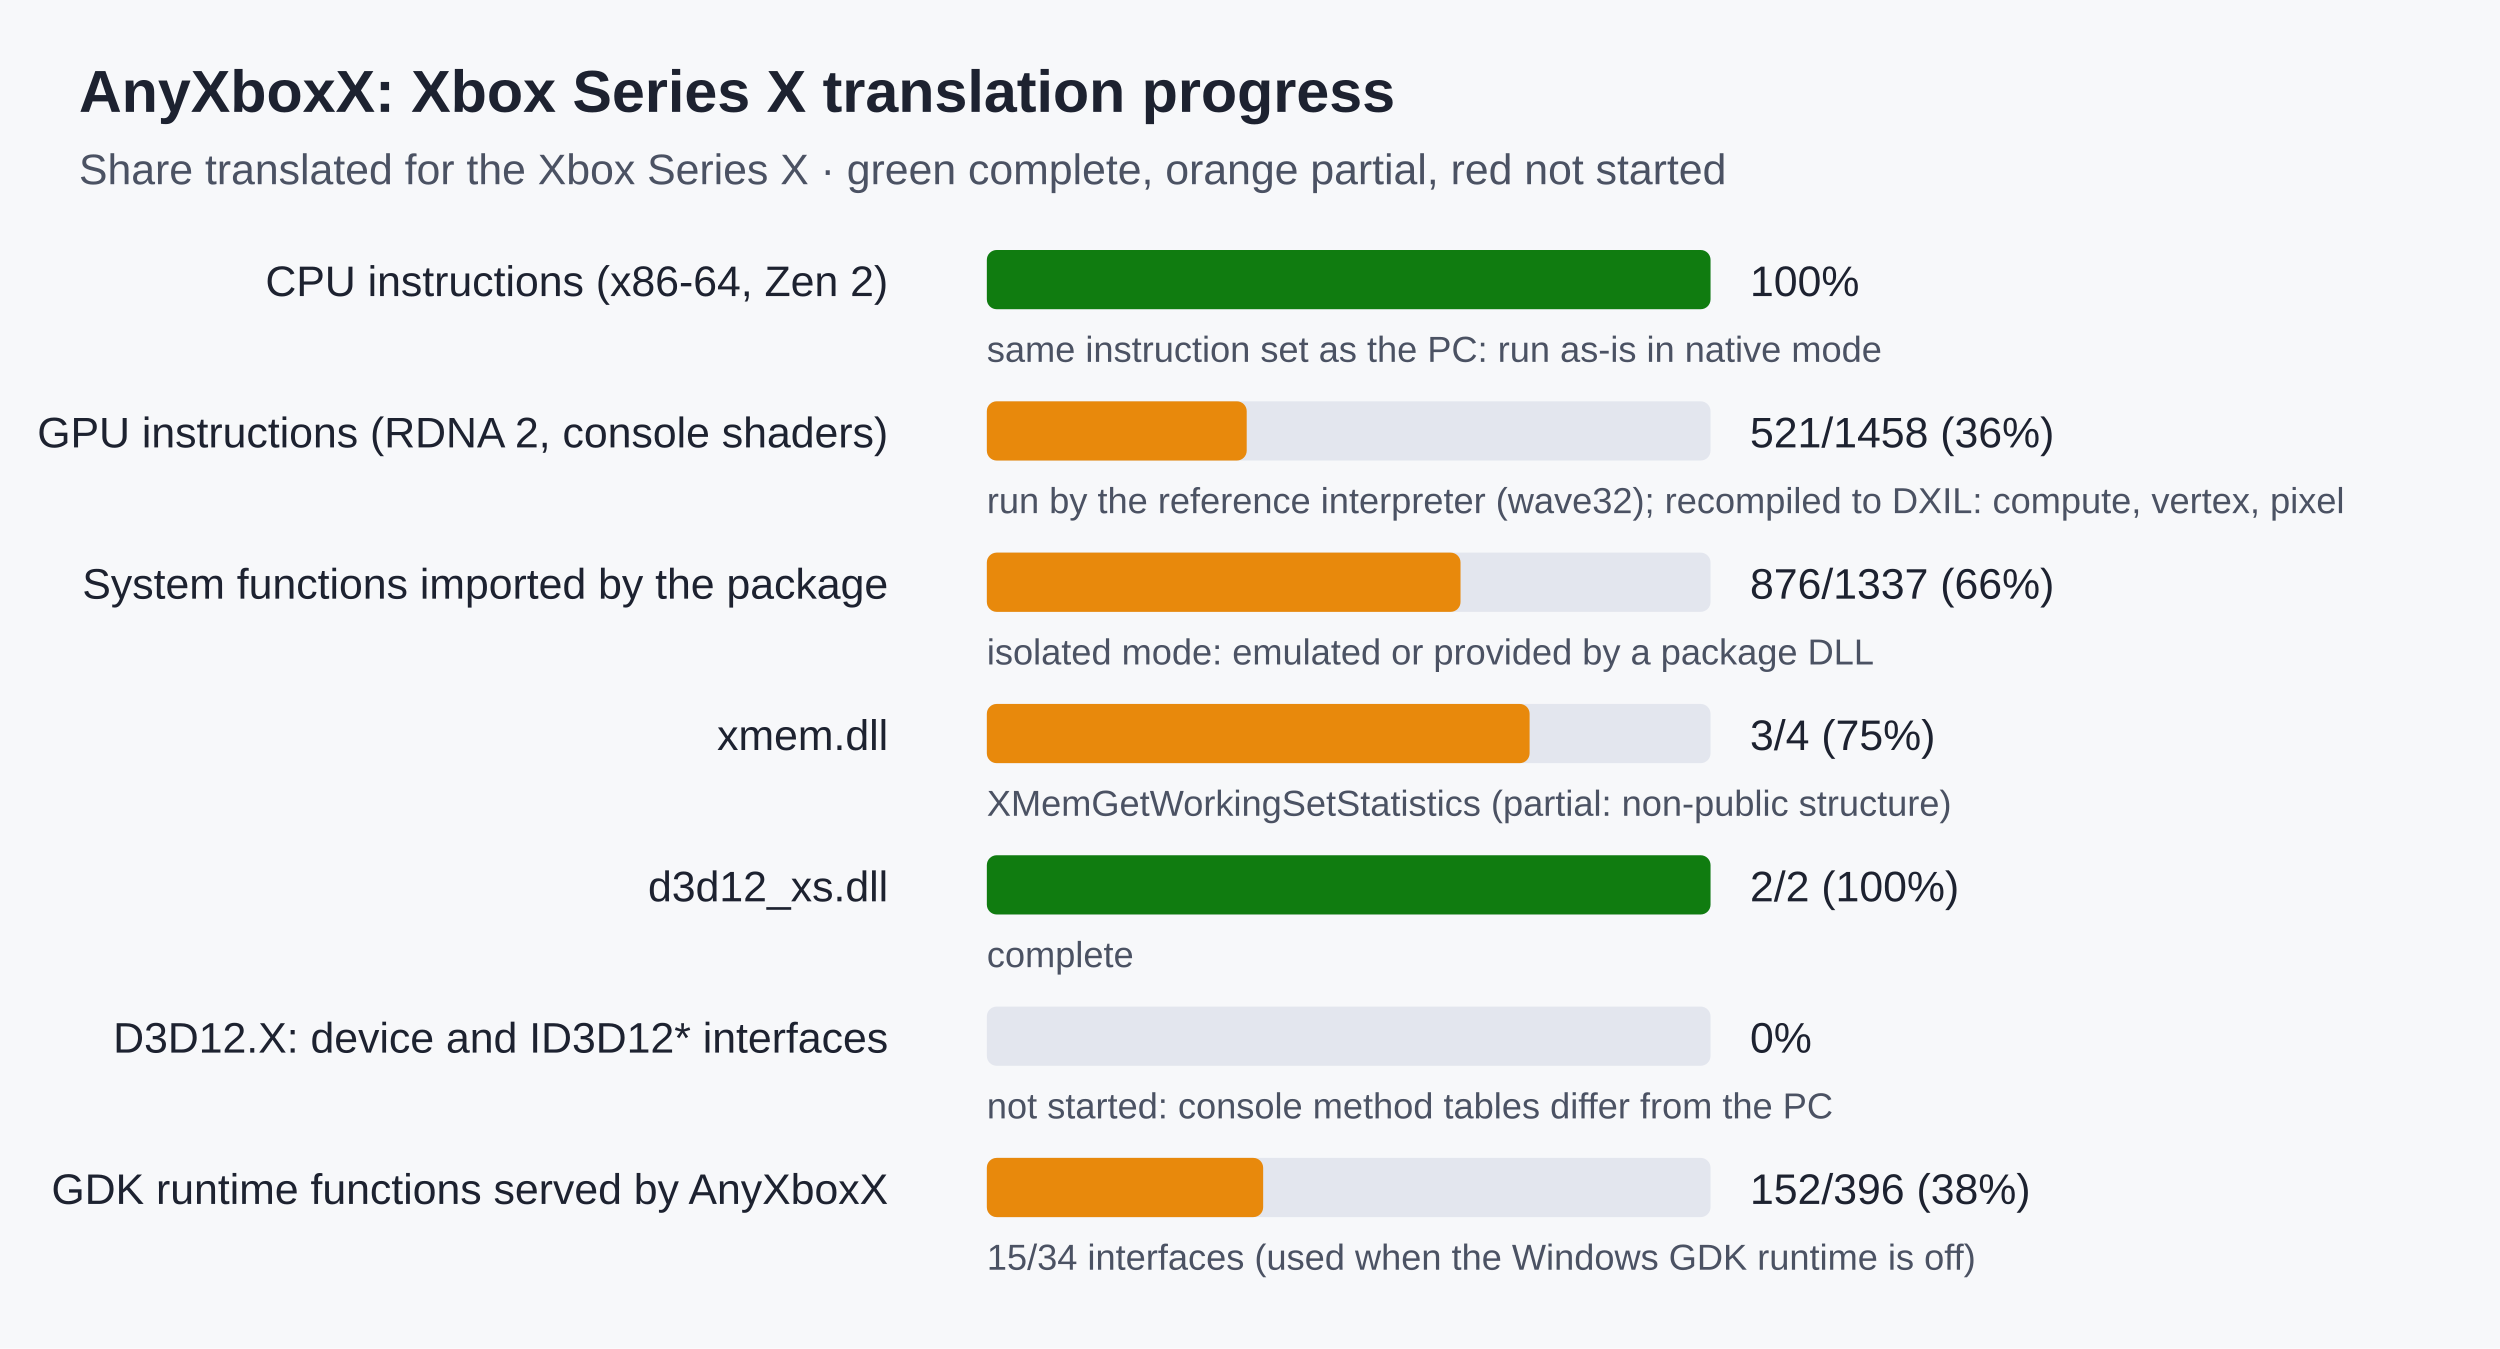
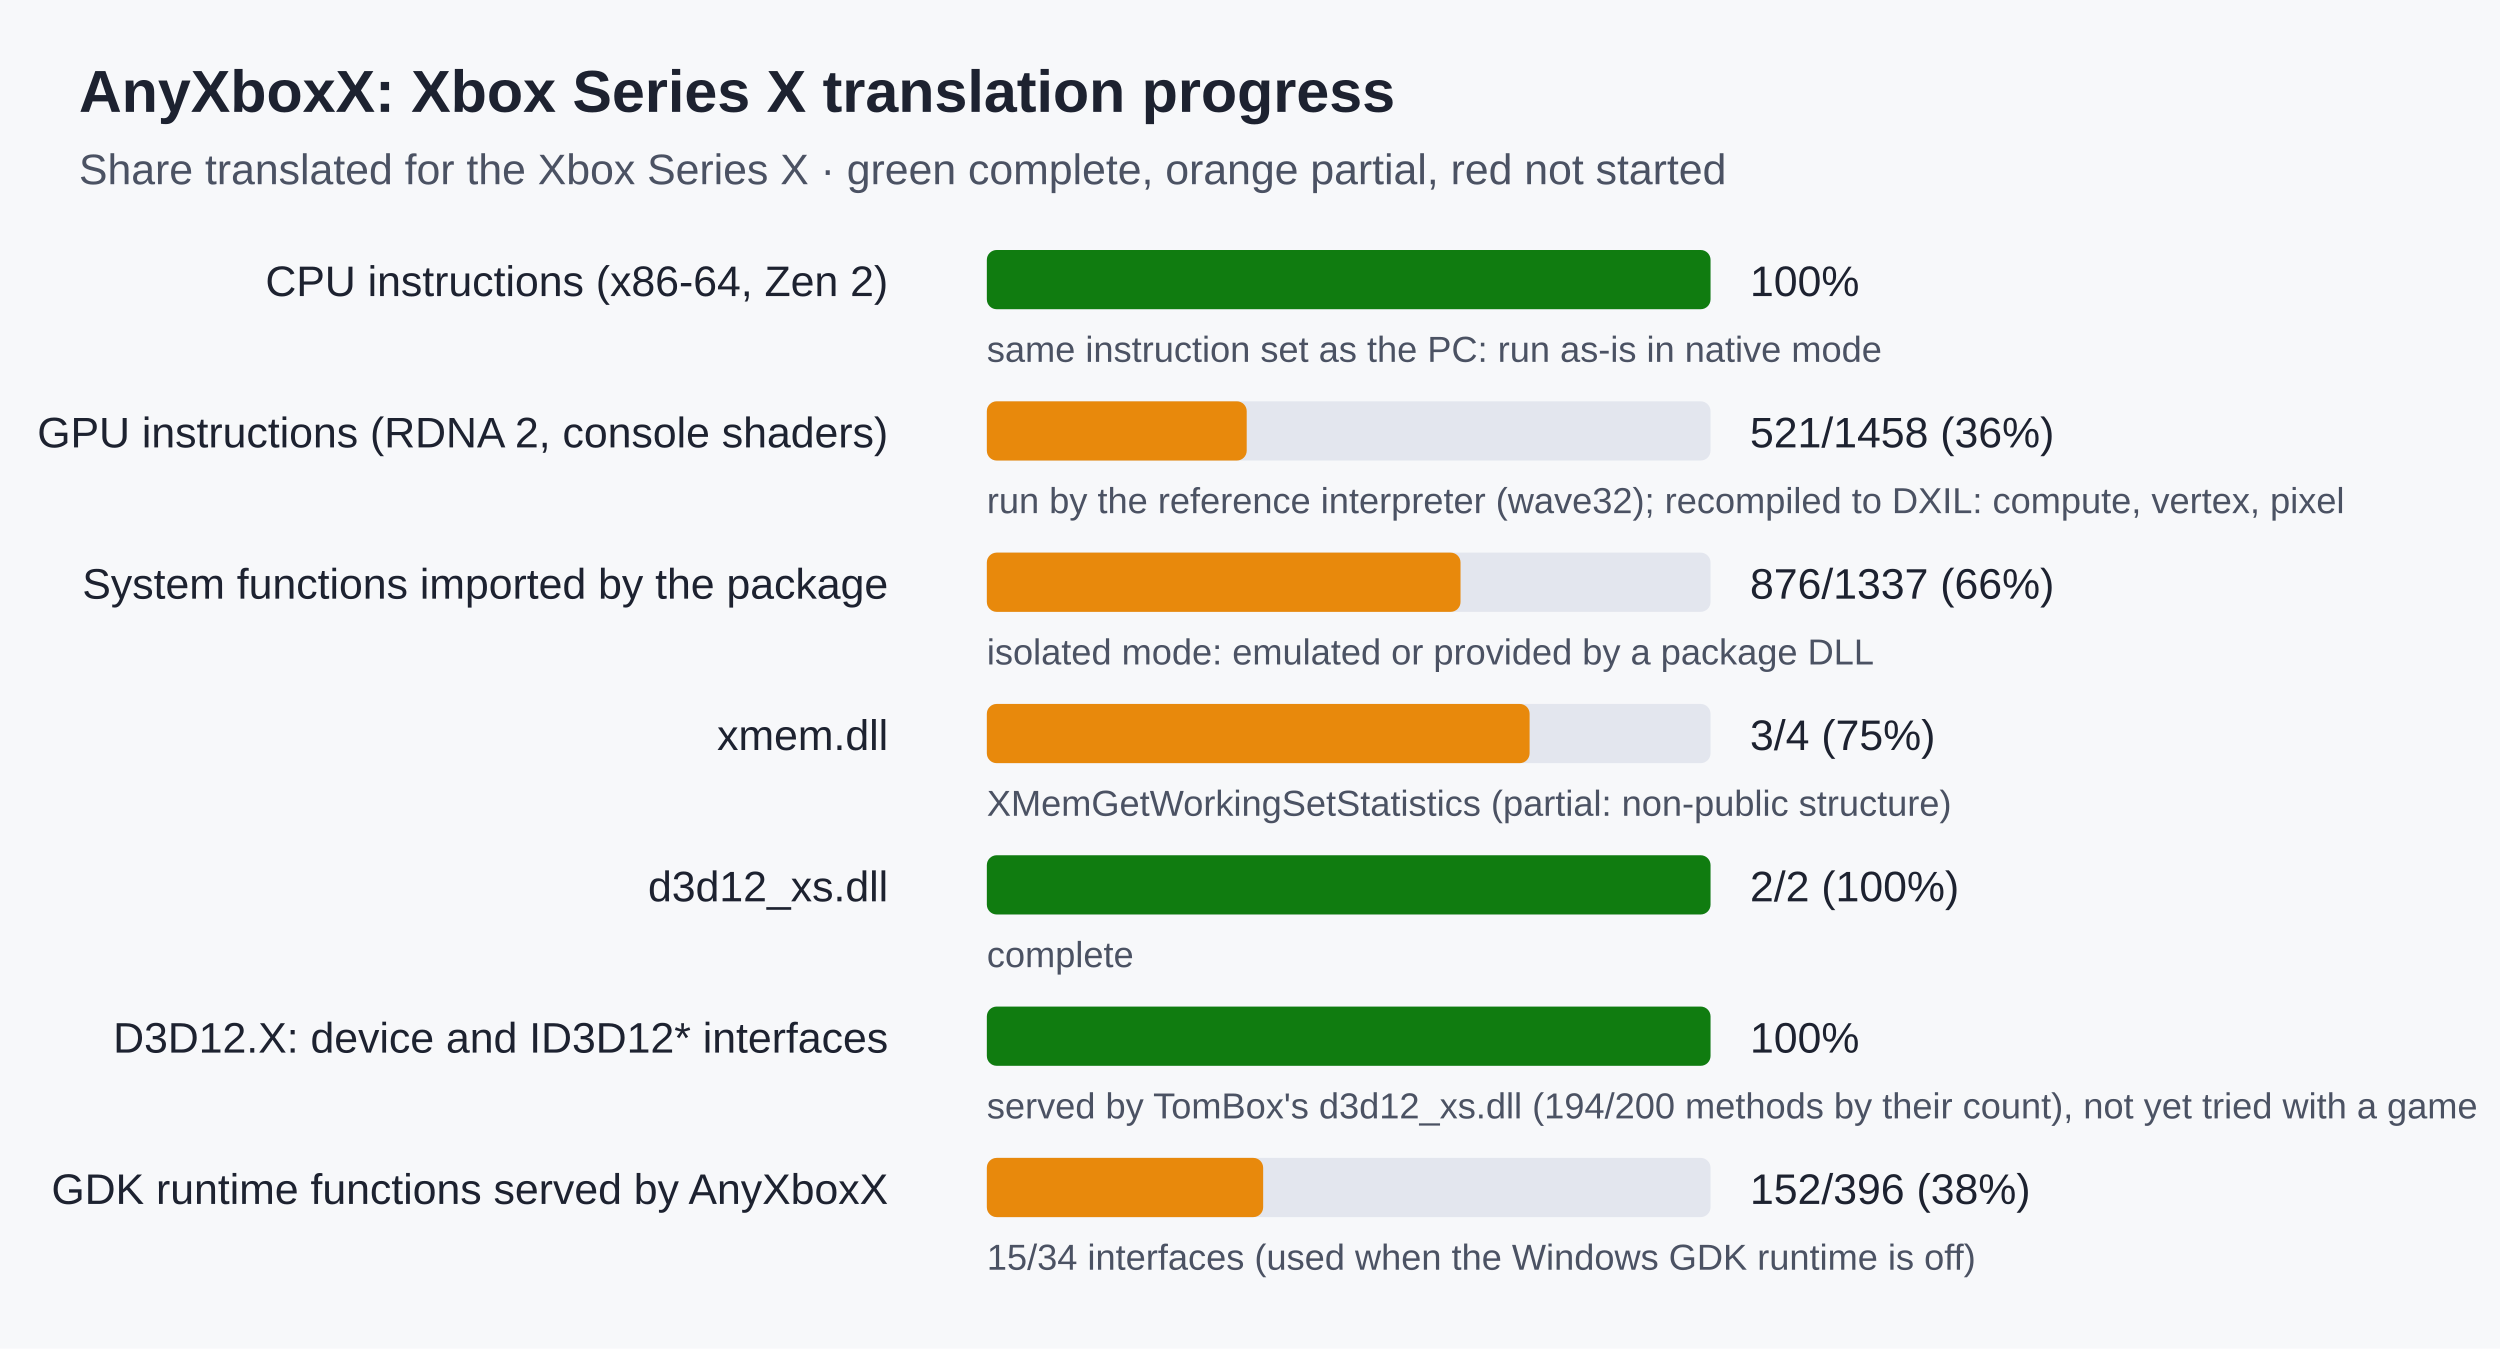
<svg xmlns="http://www.w3.org/2000/svg" width="760" height="410" viewBox="0 0 760 410" font-family="Segoe UI, Arial, sans-serif" font-size="13">
  <rect width="760" height="410" fill="#f7f8fa" />
  <text x="24" y="34" font-size="18" font-weight="600" fill="#1d2230">AnyXboxX: Xbox Series X translation progress</text>
  <text x="24" y="56" fill="#4b5263">Share translated for the Xbox Series X · green complete, orange partial, red not started</text>
  <text x="270" y="90" text-anchor="end" fill="#1d2230">CPU instructions (x86-64, Zen 2)</text>
  <rect x="300" y="76" width="220" height="18" rx="3" fill="#e3e6ee" />
  <rect x="300" y="76" width="220" height="18" rx="3" fill="#107c10" />
  <text x="532" y="90" fill="#1d2230">100%</text>
  <text x="300" y="110" font-size="11" fill="#4b5263">same instruction set as the PC: run as-is in native mode</text>
  <text x="270" y="136" text-anchor="end" fill="#1d2230">GPU instructions (RDNA 2, console shaders)</text>
  <rect x="300" y="122" width="220" height="18" rx="3" fill="#e3e6ee" />
  <rect x="300" y="122" width="79" height="18" rx="3" fill="#e8890c" />
  <text x="532" y="136" fill="#1d2230">521/1458 (36%)</text>
  <text x="300" y="156" font-size="11" fill="#4b5263">run by the reference interpreter (wave32); recompiled to DXIL: compute, vertex, pixel</text>
  <text x="270" y="182" text-anchor="end" fill="#1d2230">System functions imported by the package</text>
  <rect x="300" y="168" width="220" height="18" rx="3" fill="#e3e6ee" />
  <rect x="300" y="168" width="144" height="18" rx="3" fill="#e8890c" />
  <text x="532" y="182" fill="#1d2230">876/1337 (66%)</text>
  <text x="300" y="202" font-size="11" fill="#4b5263">isolated mode: emulated or provided by a package DLL</text>
  <text x="270" y="228" text-anchor="end" fill="#1d2230">xmem.dll</text>
  <rect x="300" y="214" width="220" height="18" rx="3" fill="#e3e6ee" />
  <rect x="300" y="214" width="165" height="18" rx="3" fill="#e8890c" />
  <text x="532" y="228" fill="#1d2230">3/4 (75%)</text>
  <text x="300" y="248" font-size="11" fill="#4b5263">XMemGetWorkingSetStatistics (partial: non-public structure)</text>
  <text x="270" y="274" text-anchor="end" fill="#1d2230">d3d12_xs.dll</text>
  <rect x="300" y="260" width="220" height="18" rx="3" fill="#e3e6ee" />
  <rect x="300" y="260" width="220" height="18" rx="3" fill="#107c10" />
  <text x="532" y="274" fill="#1d2230">2/2 (100%)</text>
  <text x="300" y="294" font-size="11" fill="#4b5263">complete</text>
  <text x="270" y="320" text-anchor="end" fill="#1d2230">D3D12.X: device and ID3D12* interfaces</text>
  <rect x="300" y="306" width="220" height="18" rx="3" fill="#e3e6ee" />
-   <rect x="300" y="306" width="0" height="18" rx="3" fill="#c42b1c" />
-   <text x="532" y="320" fill="#1d2230">0%</text>
-   <text x="300" y="340" font-size="11" fill="#4b5263">not started: console method tables differ from the PC</text>
+   <rect x="300" y="306" width="220" height="18" rx="3" fill="#107c10" />
+   <text x="532" y="320" fill="#1d2230">100%</text>
+   <text x="300" y="340" font-size="11" fill="#4b5263">served by TomBox's d3d12_xs.dll (194/200 methods by their count), not yet tried with a game</text>
  <text x="270" y="366" text-anchor="end" fill="#1d2230">GDK runtime functions served by AnyXboxX</text>
  <rect x="300" y="352" width="220" height="18" rx="3" fill="#e3e6ee" />
  <rect x="300" y="352" width="84" height="18" rx="3" fill="#e8890c" />
  <text x="532" y="366" fill="#1d2230">152/396 (38%)</text>
  <text x="300" y="386" font-size="11" fill="#4b5263">15/34 interfaces (used when the Windows GDK runtime is off)</text>
</svg>
